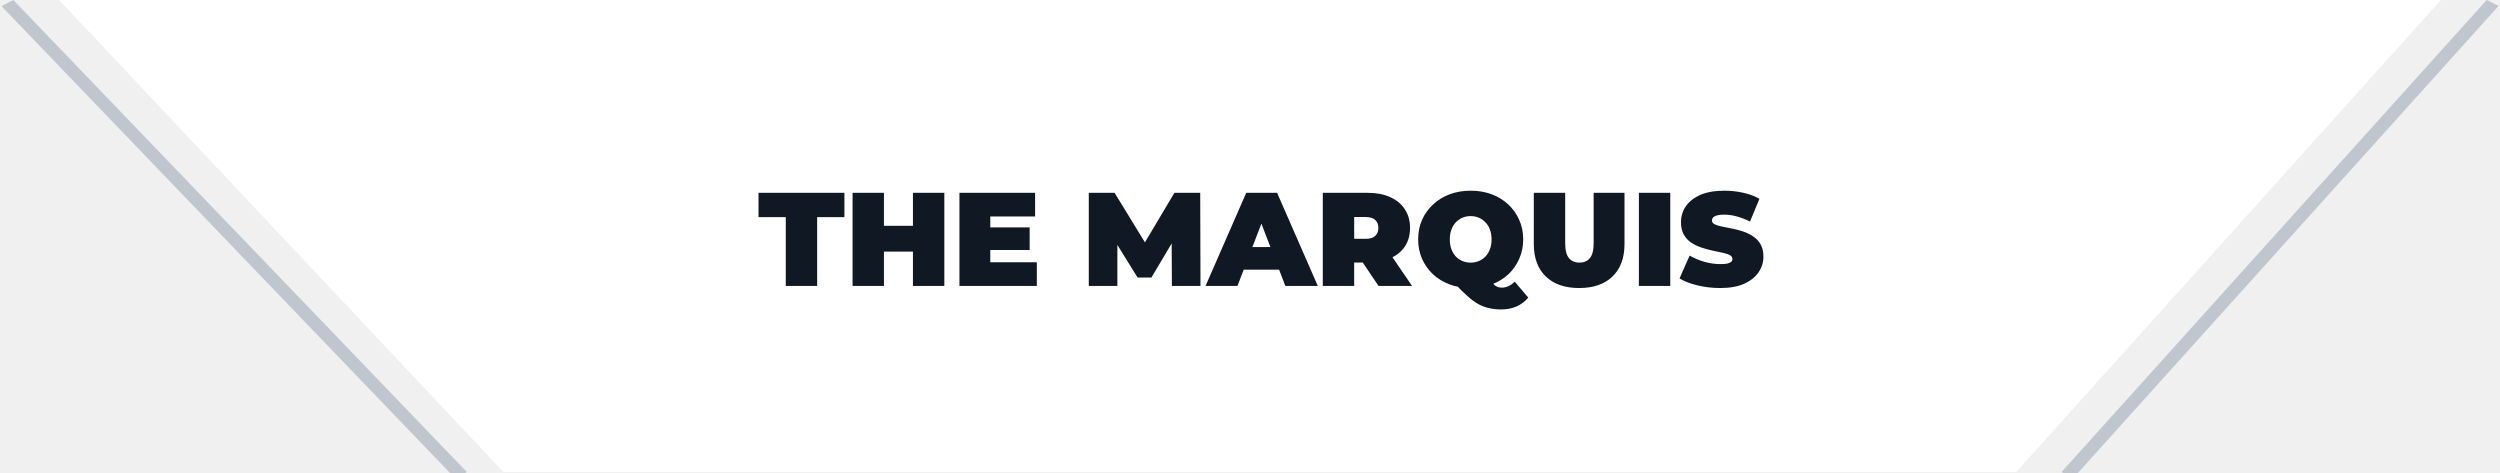
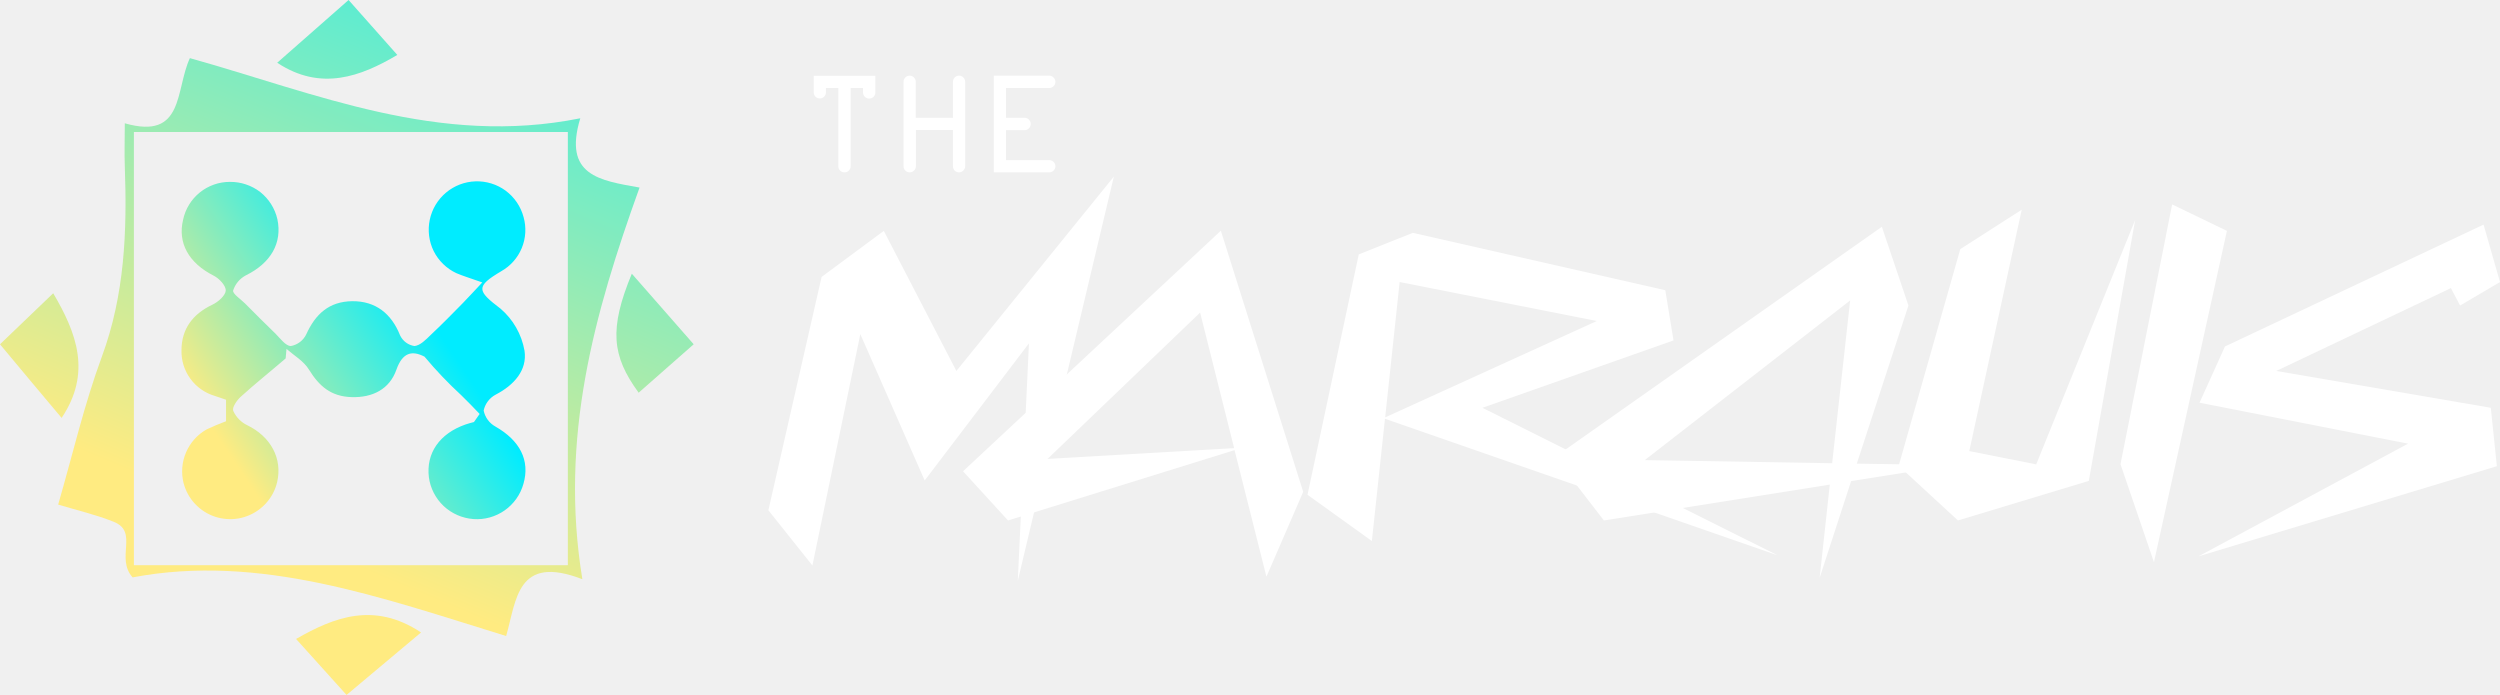
- <svg xmlns="http://www.w3.org/2000/svg" width="376" height="71" viewBox="0 0 376 71" fill="none">
-   <path d="M185.045 71L75.726 71L8.889 7.62939e-06L367.111 7.62939e-06L303.228 71L185.045 71Z" fill="white" />
-   <line y1="-1" x2="95.557" y2="-1" transform="matrix(-0.669278 0.743012 -0.896779 -0.442479 374 0)" stroke="#BFC6CE" stroke-width="2" />
-   <line y1="-1" x2="98.462" y2="-1" transform="matrix(-0.692837 -0.721094 0.884923 -0.465738 70.2178 71)" stroke="#BFC6CE" stroke-width="2" />
-   <path d="M118.18 43V32.66H114.08V29H127V32.66H122.9V43H118.18ZM137.306 29H142.026V43H137.306V29ZM132.946 43H128.226V29H132.946V43ZM137.626 37.84H132.626V33.96H137.626V37.84ZM148.62 34.2H154.86V37.6H148.62V34.2ZM148.94 39.44H155.94V43H144.3V29H155.68V32.56H148.94V39.44ZM163.753 43V29H167.633L173.233 38.14H171.193L176.633 29H180.513L180.553 43H176.253L176.213 35.48H176.893L173.173 41.74H171.093L167.213 35.48H168.053V43H163.753ZM181.315 43L187.435 29H192.075L198.195 43H193.315L188.795 31.24H190.635L186.115 43H181.315ZM184.955 40.56L186.155 37.16H192.595L193.795 40.56H184.955ZM198.949 43V29H205.689C206.995 29 208.122 29.213 209.069 29.64C210.029 30.067 210.769 30.68 211.289 31.48C211.809 32.267 212.069 33.2 212.069 34.28C212.069 35.36 211.809 36.293 211.289 37.08C210.769 37.853 210.029 38.447 209.069 38.86C208.122 39.273 206.995 39.48 205.689 39.48H201.569L203.669 37.54V43H198.949ZM207.329 43L203.889 37.9H208.889L212.369 43H207.329ZM203.669 38.06L201.569 35.92H205.389C206.042 35.92 206.522 35.773 206.829 35.48C207.149 35.187 207.309 34.787 207.309 34.28C207.309 33.773 207.149 33.373 206.829 33.08C206.522 32.787 206.042 32.64 205.389 32.64H201.569L203.669 30.5V38.06ZM221.191 43.32C220.058 43.32 219.004 43.14 218.031 42.78C217.071 42.42 216.238 41.913 215.531 41.26C214.824 40.593 214.271 39.813 213.871 38.92C213.484 38.027 213.291 37.053 213.291 36C213.291 34.933 213.484 33.96 213.871 33.08C214.271 32.187 214.824 31.413 215.531 30.76C216.238 30.093 217.071 29.58 218.031 29.22C219.004 28.86 220.058 28.68 221.191 28.68C222.338 28.68 223.391 28.86 224.351 29.22C225.311 29.58 226.144 30.093 226.851 30.76C227.558 31.413 228.104 32.187 228.491 33.08C228.891 33.96 229.091 34.933 229.091 36C229.091 37.053 228.891 38.027 228.491 38.92C228.104 39.813 227.558 40.593 226.851 41.26C226.144 41.913 225.311 42.42 224.351 42.78C223.391 43.14 222.338 43.32 221.191 43.32ZM225.771 46.54C225.118 46.54 224.511 46.473 223.951 46.34C223.391 46.22 222.844 46.013 222.311 45.72C221.791 45.427 221.244 45.02 220.671 44.5C220.098 43.993 219.458 43.36 218.751 42.6L223.631 41.4C223.951 41.893 224.224 42.273 224.451 42.54C224.678 42.807 224.898 42.993 225.111 43.1C225.338 43.207 225.591 43.26 225.871 43.26C226.564 43.26 227.211 42.96 227.811 42.36L229.851 44.76C228.851 45.947 227.491 46.54 225.771 46.54ZM221.191 39.5C221.631 39.5 222.038 39.42 222.411 39.26C222.798 39.1 223.131 38.873 223.411 38.58C223.704 38.273 223.931 37.907 224.091 37.48C224.251 37.04 224.331 36.547 224.331 36C224.331 35.453 224.251 34.967 224.091 34.54C223.931 34.1 223.704 33.733 223.411 33.44C223.131 33.133 222.798 32.9 222.411 32.74C222.038 32.58 221.631 32.5 221.191 32.5C220.751 32.5 220.338 32.58 219.951 32.74C219.578 32.9 219.244 33.133 218.951 33.44C218.671 33.733 218.451 34.1 218.291 34.54C218.131 34.967 218.051 35.453 218.051 36C218.051 36.547 218.131 37.04 218.291 37.48C218.451 37.907 218.671 38.273 218.951 38.58C219.244 38.873 219.578 39.1 219.951 39.26C220.338 39.42 220.751 39.5 221.191 39.5ZM237.504 43.32C235.357 43.32 233.684 42.74 232.484 41.58C231.284 40.42 230.684 38.793 230.684 36.7V29H235.404V36.56C235.404 37.627 235.597 38.387 235.984 38.84C236.371 39.28 236.891 39.5 237.544 39.5C238.211 39.5 238.731 39.28 239.104 38.84C239.491 38.387 239.684 37.627 239.684 36.56V29H244.324V36.7C244.324 38.793 243.724 40.42 242.524 41.58C241.324 42.74 239.651 43.32 237.504 43.32ZM246.488 43V29H251.208V43H246.488ZM258.7 43.32C257.527 43.32 256.393 43.187 255.3 42.92C254.207 42.653 253.307 42.307 252.6 41.88L254.12 38.44C254.787 38.827 255.527 39.14 256.34 39.38C257.167 39.607 257.967 39.72 258.74 39.72C259.193 39.72 259.547 39.693 259.8 39.64C260.067 39.573 260.26 39.487 260.38 39.38C260.5 39.26 260.56 39.12 260.56 38.96C260.56 38.707 260.42 38.507 260.14 38.36C259.86 38.213 259.487 38.093 259.02 38C258.567 37.893 258.067 37.787 257.52 37.68C256.973 37.56 256.42 37.407 255.86 37.22C255.313 37.033 254.807 36.787 254.34 36.48C253.887 36.173 253.52 35.773 253.24 35.28C252.96 34.773 252.82 34.147 252.82 33.4C252.82 32.533 253.06 31.747 253.54 31.04C254.033 30.32 254.76 29.747 255.72 29.32C256.693 28.893 257.9 28.68 259.34 28.68C260.287 28.68 261.22 28.78 262.14 28.98C263.06 29.18 263.887 29.487 264.62 29.9L263.2 33.32C262.507 32.973 261.833 32.713 261.18 32.54C260.54 32.367 259.913 32.28 259.3 32.28C258.847 32.28 258.487 32.32 258.22 32.4C257.953 32.48 257.76 32.587 257.64 32.72C257.533 32.853 257.48 33 257.48 33.16C257.48 33.4 257.62 33.593 257.9 33.74C258.18 33.873 258.547 33.987 259 34.08C259.467 34.173 259.973 34.273 260.52 34.38C261.08 34.487 261.633 34.633 262.18 34.82C262.727 35.007 263.227 35.253 263.68 35.56C264.147 35.867 264.52 36.267 264.8 36.76C265.08 37.253 265.22 37.867 265.22 38.6C265.22 39.453 264.973 40.24 264.48 40.96C264 41.667 263.28 42.24 262.32 42.68C261.36 43.107 260.153 43.32 258.7 43.32Z" fill="#101823" />
+ <svg xmlns="http://www.w3.org/2000/svg" width="277" height="77" viewBox="0 0 277 77" fill="none">
+   <path d="M90.014 62.658L85.137 56.537L91.033 30.683L97.925 25.582L105.967 41.103L123.414 19.569L112.772 64.351L114.008 38.042L102.455 53.237L95.324 37.022L90.014 62.658Z" fill="white" />
+   <path d="M136.744 49.655L132.973 34.634L116.067 50.849L136.744 49.655ZM136.788 49.873L111.689 57.666L106.703 52.217L135.27 25.56L144.395 54.496L140.321 63.896L136.788 49.873Z" fill="white" />
+   <path d="M153.477 46.247L176.929 35.567L155.081 31.247L153.477 46.247ZM153.455 46.399L152.003 59.945L144.872 54.822L150.551 28.187L156.533 25.799L184.515 32.159L185.425 37.716L164.249 45.184L196.956 61.529L153.455 46.399Z" fill="white" />
+   <path d="M203.003 51.327L204.997 33.288L182.239 50.98L203.003 51.327ZM205.106 53.302L201.616 64.026L202.743 53.693L177.709 57.666L172.29 50.632L208.509 25.126L211.456 33.852L205.734 51.37L216.225 51.544L205.106 53.302Z" fill="white" />
+   <path d="M231.44 53.281L216.94 57.666L210.373 51.609L217.2 27.601L224.006 23.237L218.197 49.981L225.61 51.457L236.577 24.366L231.44 53.281Z" fill="white" />
+   <path d="M238.658 62.289L234.951 51.435L240.674 22.651L246.742 25.582L238.658 62.289Z" fill="white" />
+   <path d="M277 31.247L272.578 33.852L271.56 31.92L252.204 41.103L275.981 45.184L276.653 51.653L243.6 61.638L266.813 49.156L243.708 44.619L246.526 38.389L275.179 24.887L277 31.247Z" fill="white" />
+   <path d="M90.162 10.229V8.398H96.99V10.245C96.99 10.433 96.923 10.594 96.788 10.729C96.654 10.858 96.496 10.922 96.314 10.922C96.126 10.922 95.962 10.855 95.822 10.721C95.688 10.586 95.621 10.428 95.621 10.245V9.753H94.252V18.421C94.252 18.609 94.185 18.77 94.051 18.905C93.917 19.034 93.759 19.098 93.576 19.098C93.383 19.098 93.219 19.034 93.085 18.905C92.951 18.77 92.884 18.609 92.884 18.421V9.753H91.515V10.229C91.515 10.417 91.448 10.578 91.314 10.713C91.185 10.842 91.027 10.906 90.839 10.906C90.651 10.906 90.49 10.842 90.356 10.713C90.227 10.578 90.162 10.417 90.162 10.229Z" fill="white" />
+   <path d="M100.114 18.421V9.06C100.114 8.877 100.178 8.718 100.307 8.584C100.441 8.449 100.602 8.382 100.79 8.382C100.972 8.382 101.131 8.449 101.265 8.584C101.399 8.718 101.466 8.877 101.466 9.06V13.051H105.588V9.06C105.588 8.877 105.653 8.718 105.781 8.584C105.916 8.449 106.077 8.382 106.265 8.382C106.452 8.382 106.611 8.449 106.74 8.584C106.874 8.718 106.941 8.882 106.941 9.076V18.421C106.941 18.604 106.871 18.762 106.731 18.897C106.597 19.031 106.442 19.098 106.265 19.098C106.071 19.098 105.91 19.034 105.781 18.905C105.653 18.77 105.588 18.609 105.588 18.421V14.405H101.482V18.421C101.482 18.604 101.412 18.762 101.273 18.897C101.139 19.031 100.978 19.098 100.79 19.098C100.607 19.098 100.449 19.034 100.315 18.905C100.181 18.77 100.114 18.609 100.114 18.421Z" fill="white" />
+   <path d="M116.248 9.753H111.466V13.051H113.527C113.709 13.051 113.867 13.118 114.002 13.252C114.136 13.387 114.203 13.545 114.203 13.728C114.203 13.922 114.136 14.086 114.002 14.22C113.873 14.354 113.714 14.422 113.527 14.422H111.466V17.744H116.264C116.446 17.744 116.605 17.811 116.739 17.945C116.873 18.074 116.94 18.233 116.94 18.421C116.94 18.609 116.87 18.77 116.731 18.905C116.597 19.034 116.436 19.098 116.248 19.098H110.113V8.382H116.248C116.436 8.382 116.597 8.452 116.731 8.592C116.87 8.726 116.94 8.888 116.94 9.076C116.94 9.258 116.87 9.417 116.731 9.551C116.597 9.686 116.436 9.753 116.248 9.753Z" fill="white" />
+   <path d="M64.526 64.176C57.266 61.375 57.23 66.465 56.083 70.473C42.284 66.227 28.795 61.303 14.693 63.974C12.761 61.808 15.414 58.92 12.581 57.808C10.677 57.042 8.651 56.573 6.445 55.909C8.053 50.356 9.329 44.818 11.283 39.525C13.828 32.637 14.088 25.575 13.828 18.42C13.77 16.976 13.828 15.531 13.828 13.661C20.439 15.553 19.401 9.979 21.038 6.441C34.981 10.333 48.607 16.261 64.295 13.105C62.37 19.467 66.458 19.994 70.863 20.781C65.859 34.659 61.952 48.537 64.526 64.176ZM14.837 62.624H62.918V14.622H14.837V62.624Z" fill="url(#paint0_linear_418_812)" />
+   <path d="M0 38.146L5.897 32.492C8.493 36.911 10.173 41.309 6.827 46.305C4.665 43.757 2.466 41.099 0 38.146Z" fill="url(#paint1_linear_418_812)" />
+   <path d="M38.398 77L32.804 70.797C37.007 68.386 41.455 66.631 46.653 70.076L38.398 77Z" fill="url(#paint2_linear_418_812)" />
+   <path d="M70.005 30.326L76.861 38.146L70.762 43.511C67.77 39.41 67.482 36.435 70.005 30.326Z" fill="url(#paint3_linear_418_812)" />
+   <path d="M44.022 6.087C39.992 8.47 35.558 10.152 30.713 6.953L38.622 0L44.022 6.087Z" fill="url(#paint4_linear_418_812)" />
+   <path d="M53.142 45.865C52.464 45.143 51.801 44.471 51.109 43.793C49.66 42.458 48.299 41.03 47.035 39.518C45.637 38.796 44.599 39.056 43.921 40.962C43.164 43.128 41.275 44.067 38.975 44.002C36.675 43.937 35.37 42.796 34.224 40.941C33.661 40.016 32.587 39.395 31.744 38.659L31.65 39.713C29.977 41.157 28.283 42.5 26.668 43.966C26.236 44.356 25.695 45.157 25.839 45.518C26.153 46.218 26.705 46.783 27.396 47.114C29.992 48.378 31.318 50.789 30.706 53.432C30.422 54.617 29.74 55.667 28.773 56.407C28.074 56.948 27.252 57.306 26.381 57.451C25.51 57.595 24.616 57.521 23.78 57.235C22.945 56.949 22.193 56.459 21.592 55.811C20.991 55.162 20.561 54.375 20.338 53.519C20.058 52.387 20.154 51.194 20.614 50.122C21.073 49.051 21.87 48.159 22.883 47.584C23.595 47.246 24.316 46.943 25.046 46.674V44.291L23.82 43.872C22.731 43.559 21.775 42.894 21.103 41.979C20.431 41.065 20.081 39.953 20.108 38.818C20.108 36.471 21.333 34.803 23.525 33.763C24.159 33.467 24.967 32.76 25.01 32.211C25.053 31.662 24.289 30.853 23.676 30.543C20.929 29.157 19.66 26.933 20.288 24.34C20.541 23.153 21.194 22.088 22.138 21.326C23.082 20.563 24.259 20.149 25.471 20.153C26.688 20.141 27.873 20.537 28.838 21.279C29.793 22.038 30.462 23.1 30.734 24.29C31.29 26.911 30.014 29.135 27.274 30.492C26.933 30.666 26.63 30.905 26.383 31.196C26.135 31.487 25.948 31.825 25.832 32.189C25.753 32.55 26.675 33.142 27.159 33.633C28.276 34.76 29.393 35.879 30.533 36.977C31.052 37.496 31.643 38.327 32.22 38.341C32.585 38.276 32.93 38.126 33.227 37.903C33.524 37.68 33.764 37.389 33.928 37.056C34.945 34.796 36.473 33.395 39.04 33.373C41.606 33.352 43.366 34.738 44.325 37.15C44.473 37.465 44.696 37.739 44.975 37.947C45.255 38.154 45.581 38.29 45.925 38.341C46.574 38.276 47.201 37.619 47.742 37.092C48.953 35.958 50.114 34.774 51.275 33.59C51.902 32.962 52.486 32.29 53.437 31.294C51.995 30.781 51.275 30.572 50.554 30.261C49.471 29.751 48.59 28.891 48.052 27.821C47.523 26.744 47.371 25.52 47.618 24.346C47.866 23.171 48.5 22.114 49.419 21.343C50.337 20.572 51.487 20.132 52.685 20.093C53.883 20.054 55.059 20.418 56.026 21.127C57.003 21.852 57.705 22.889 58.016 24.066C58.331 25.195 58.26 26.398 57.813 27.482C57.366 28.566 56.569 29.468 55.55 30.045C52.666 31.756 52.846 32.211 55.463 34.204C56.858 35.399 57.796 37.043 58.116 38.854C58.441 41.02 56.956 42.666 54.93 43.721C54.59 43.898 54.294 44.149 54.062 44.455C53.83 44.761 53.668 45.114 53.589 45.489C53.664 45.861 53.819 46.212 54.043 46.517C54.267 46.822 54.555 47.075 54.886 47.258C57.612 48.811 58.751 51.013 57.994 53.62C57.658 54.809 56.924 55.845 55.913 56.554C54.903 57.263 53.68 57.602 52.45 57.512C51.219 57.42 50.057 56.911 49.155 56.068C48.258 55.221 47.68 54.092 47.518 52.869C47.201 50.212 48.694 48.046 51.57 47.035C51.873 46.926 52.205 46.847 52.515 46.76L53.142 45.865Z" fill="url(#paint5_linear_418_812)" />
+   <defs>
+     <linearGradient id="paint0_linear_418_812" x1="284.285" y1="11.253" x2="228.962" y2="142.627" gradientUnits="userSpaceOnUse">
+       <stop offset="0.36" stop-color="#00ECFF" />
+       <stop offset="1" stop-color="#FFEB81" />
+     </linearGradient>
+     <linearGradient id="paint1_linear_418_812" x1="327.604" y1="29.544" x2="272.303" y2="160.982" gradientUnits="userSpaceOnUse">
+       <stop offset="0.36" stop-color="#00ECFF" />
+       <stop offset="1" stop-color="#FFEB81" />
+     </linearGradient>
+     <linearGradient id="paint2_linear_418_812" x1="218.889" y1="-16.262" x2="163.726" y2="115.03" gradientUnits="userSpaceOnUse">
+       <stop offset="0.36" stop-color="#00ECFF" />
+       <stop offset="1" stop-color="#FFEB81" />
+     </linearGradient>
+     <linearGradient id="paint3_linear_418_812" x1="305.214" y1="20.03" x2="249.865" y2="151.428" gradientUnits="userSpaceOnUse">
+       <stop offset="0.36" stop-color="#00ECFF" />
+       <stop offset="1" stop-color="#FFEB81" />
+     </linearGradient>
+     <linearGradient id="paint4_linear_418_812" x1="265.146" y1="3.125" x2="209.893" y2="134.507" gradientUnits="userSpaceOnUse">
+       <stop offset="0.36" stop-color="#00ECFF" />
+       <stop offset="1" stop-color="#FFEB81" />
+     </linearGradient>
+     <linearGradient id="paint5_linear_418_812" x1="59.104" y1="25.337" x2="24.313" y2="48.755" gradientUnits="userSpaceOnUse">
+       <stop offset="0.36" stop-color="#00ECFF" />
+       <stop offset="1" stop-color="#FFEB81" />
+     </linearGradient>
+   </defs>
</svg>
